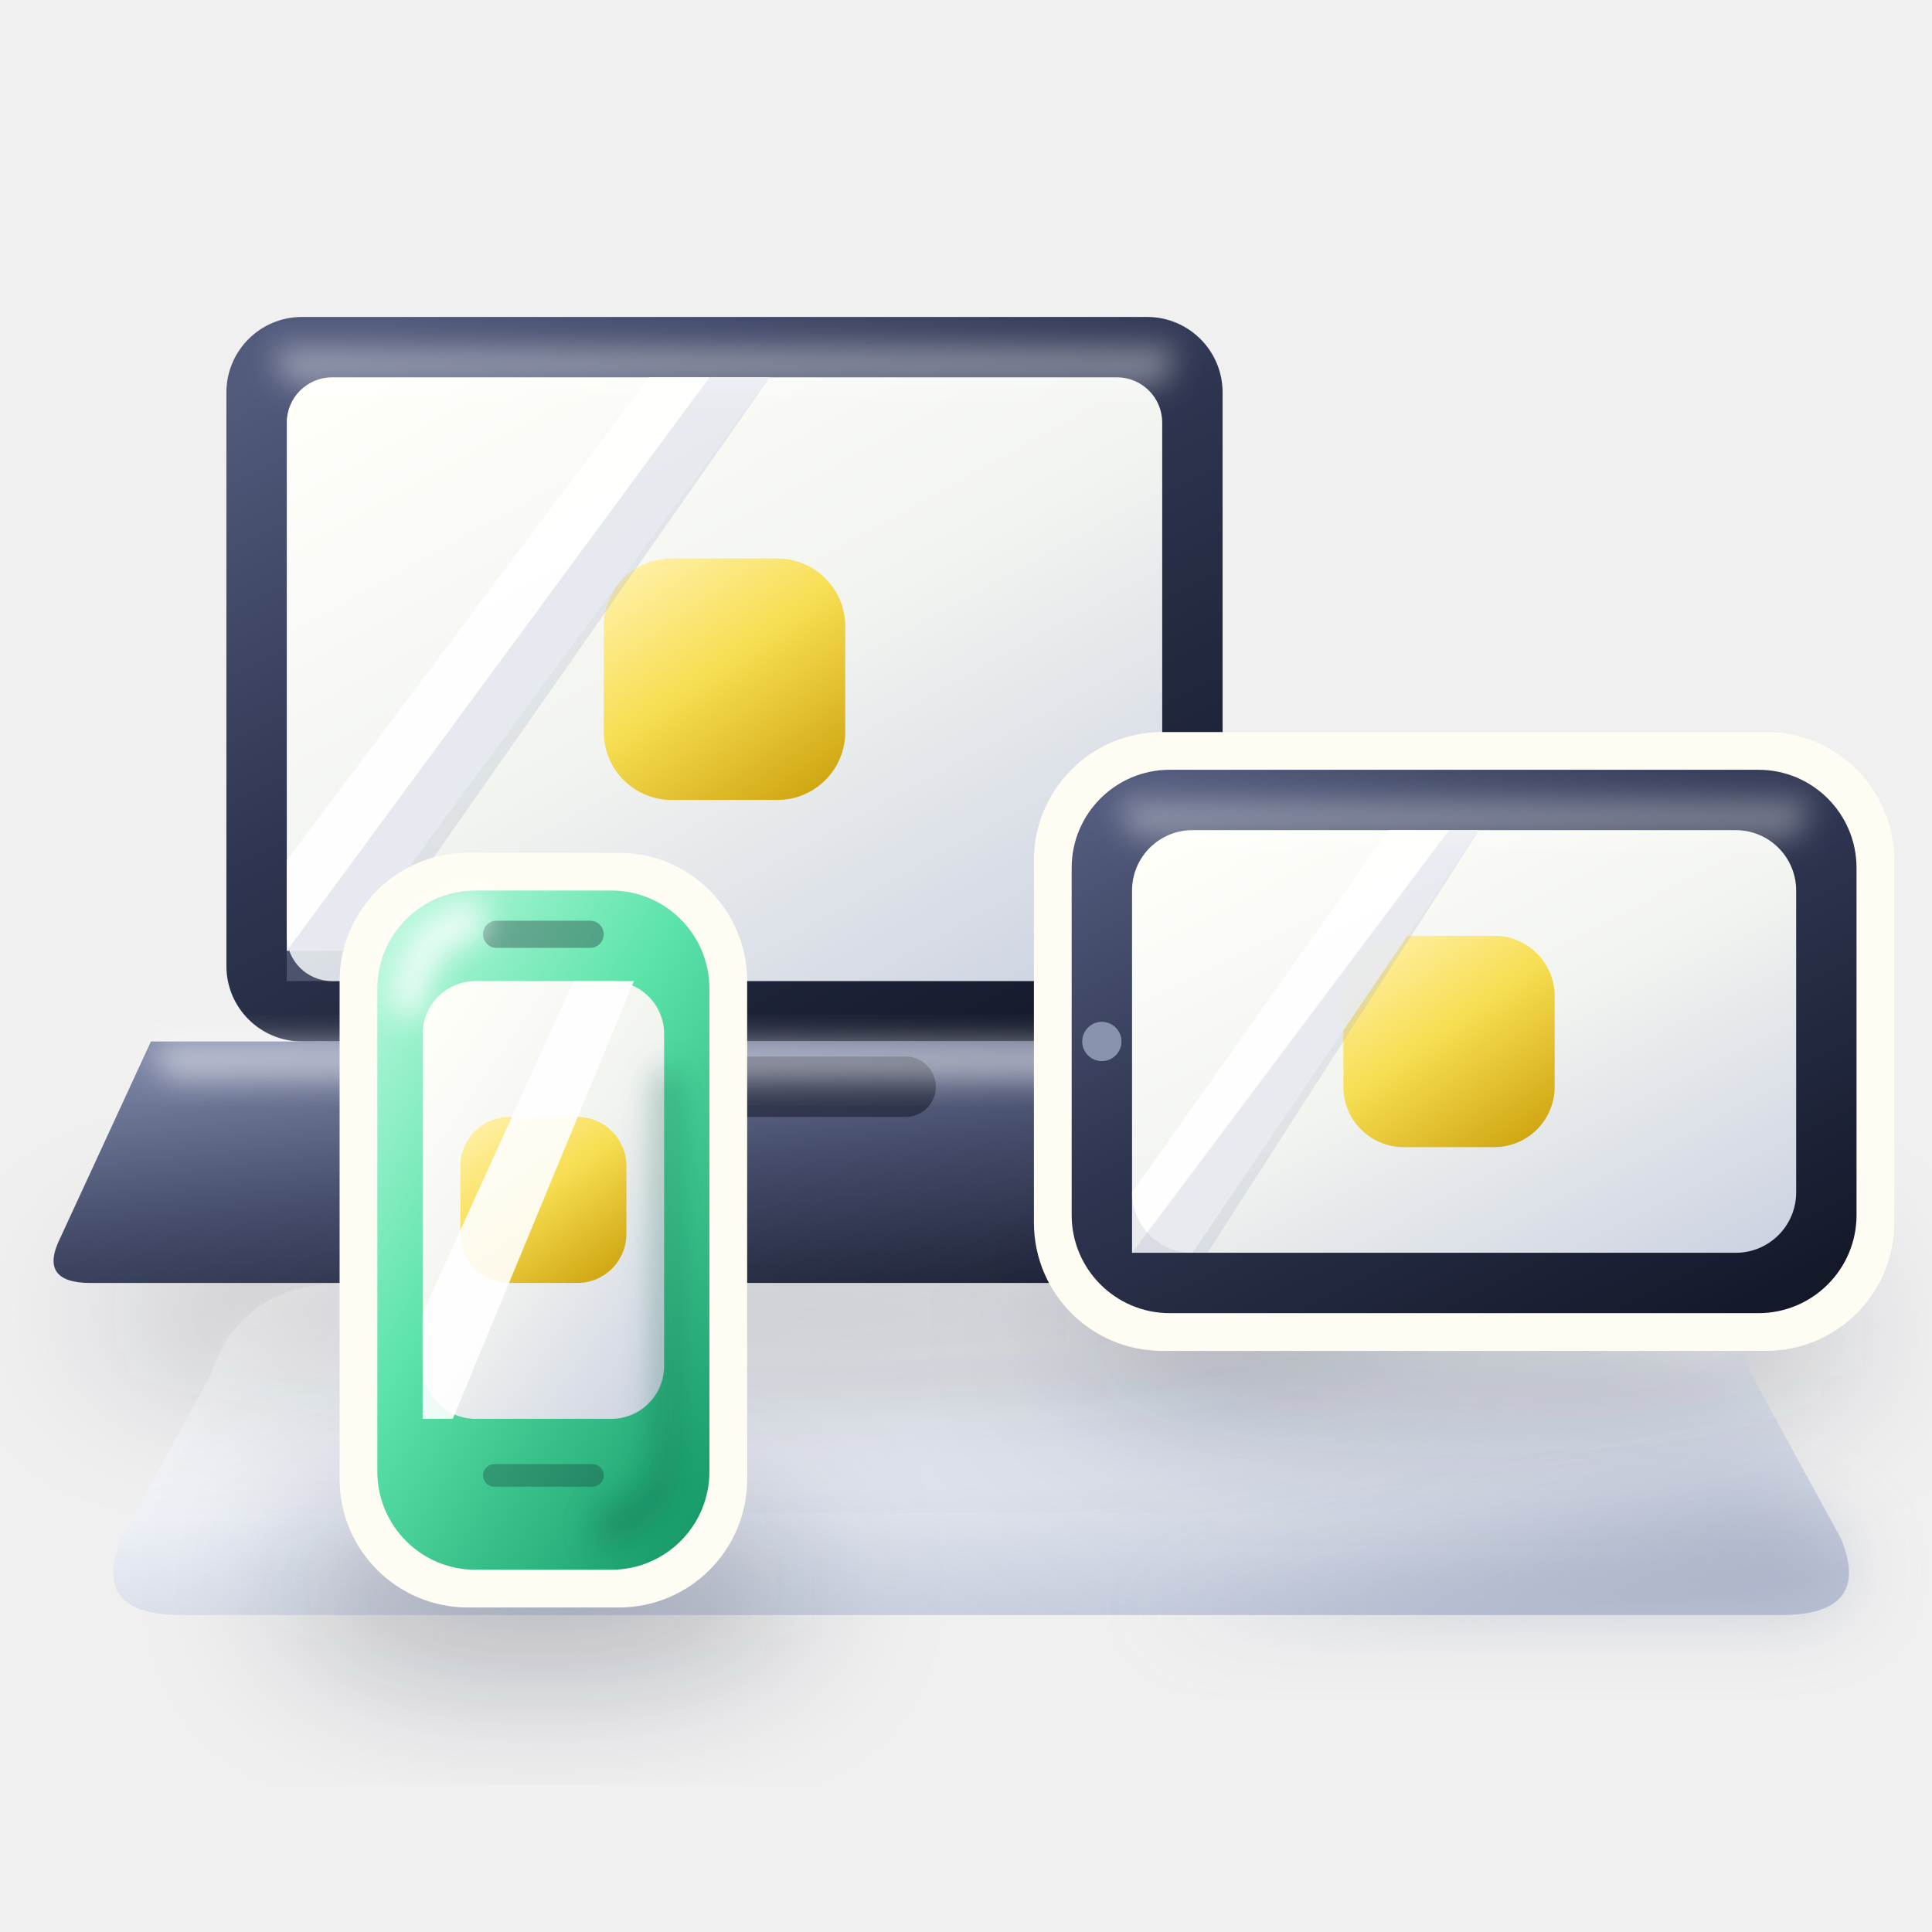
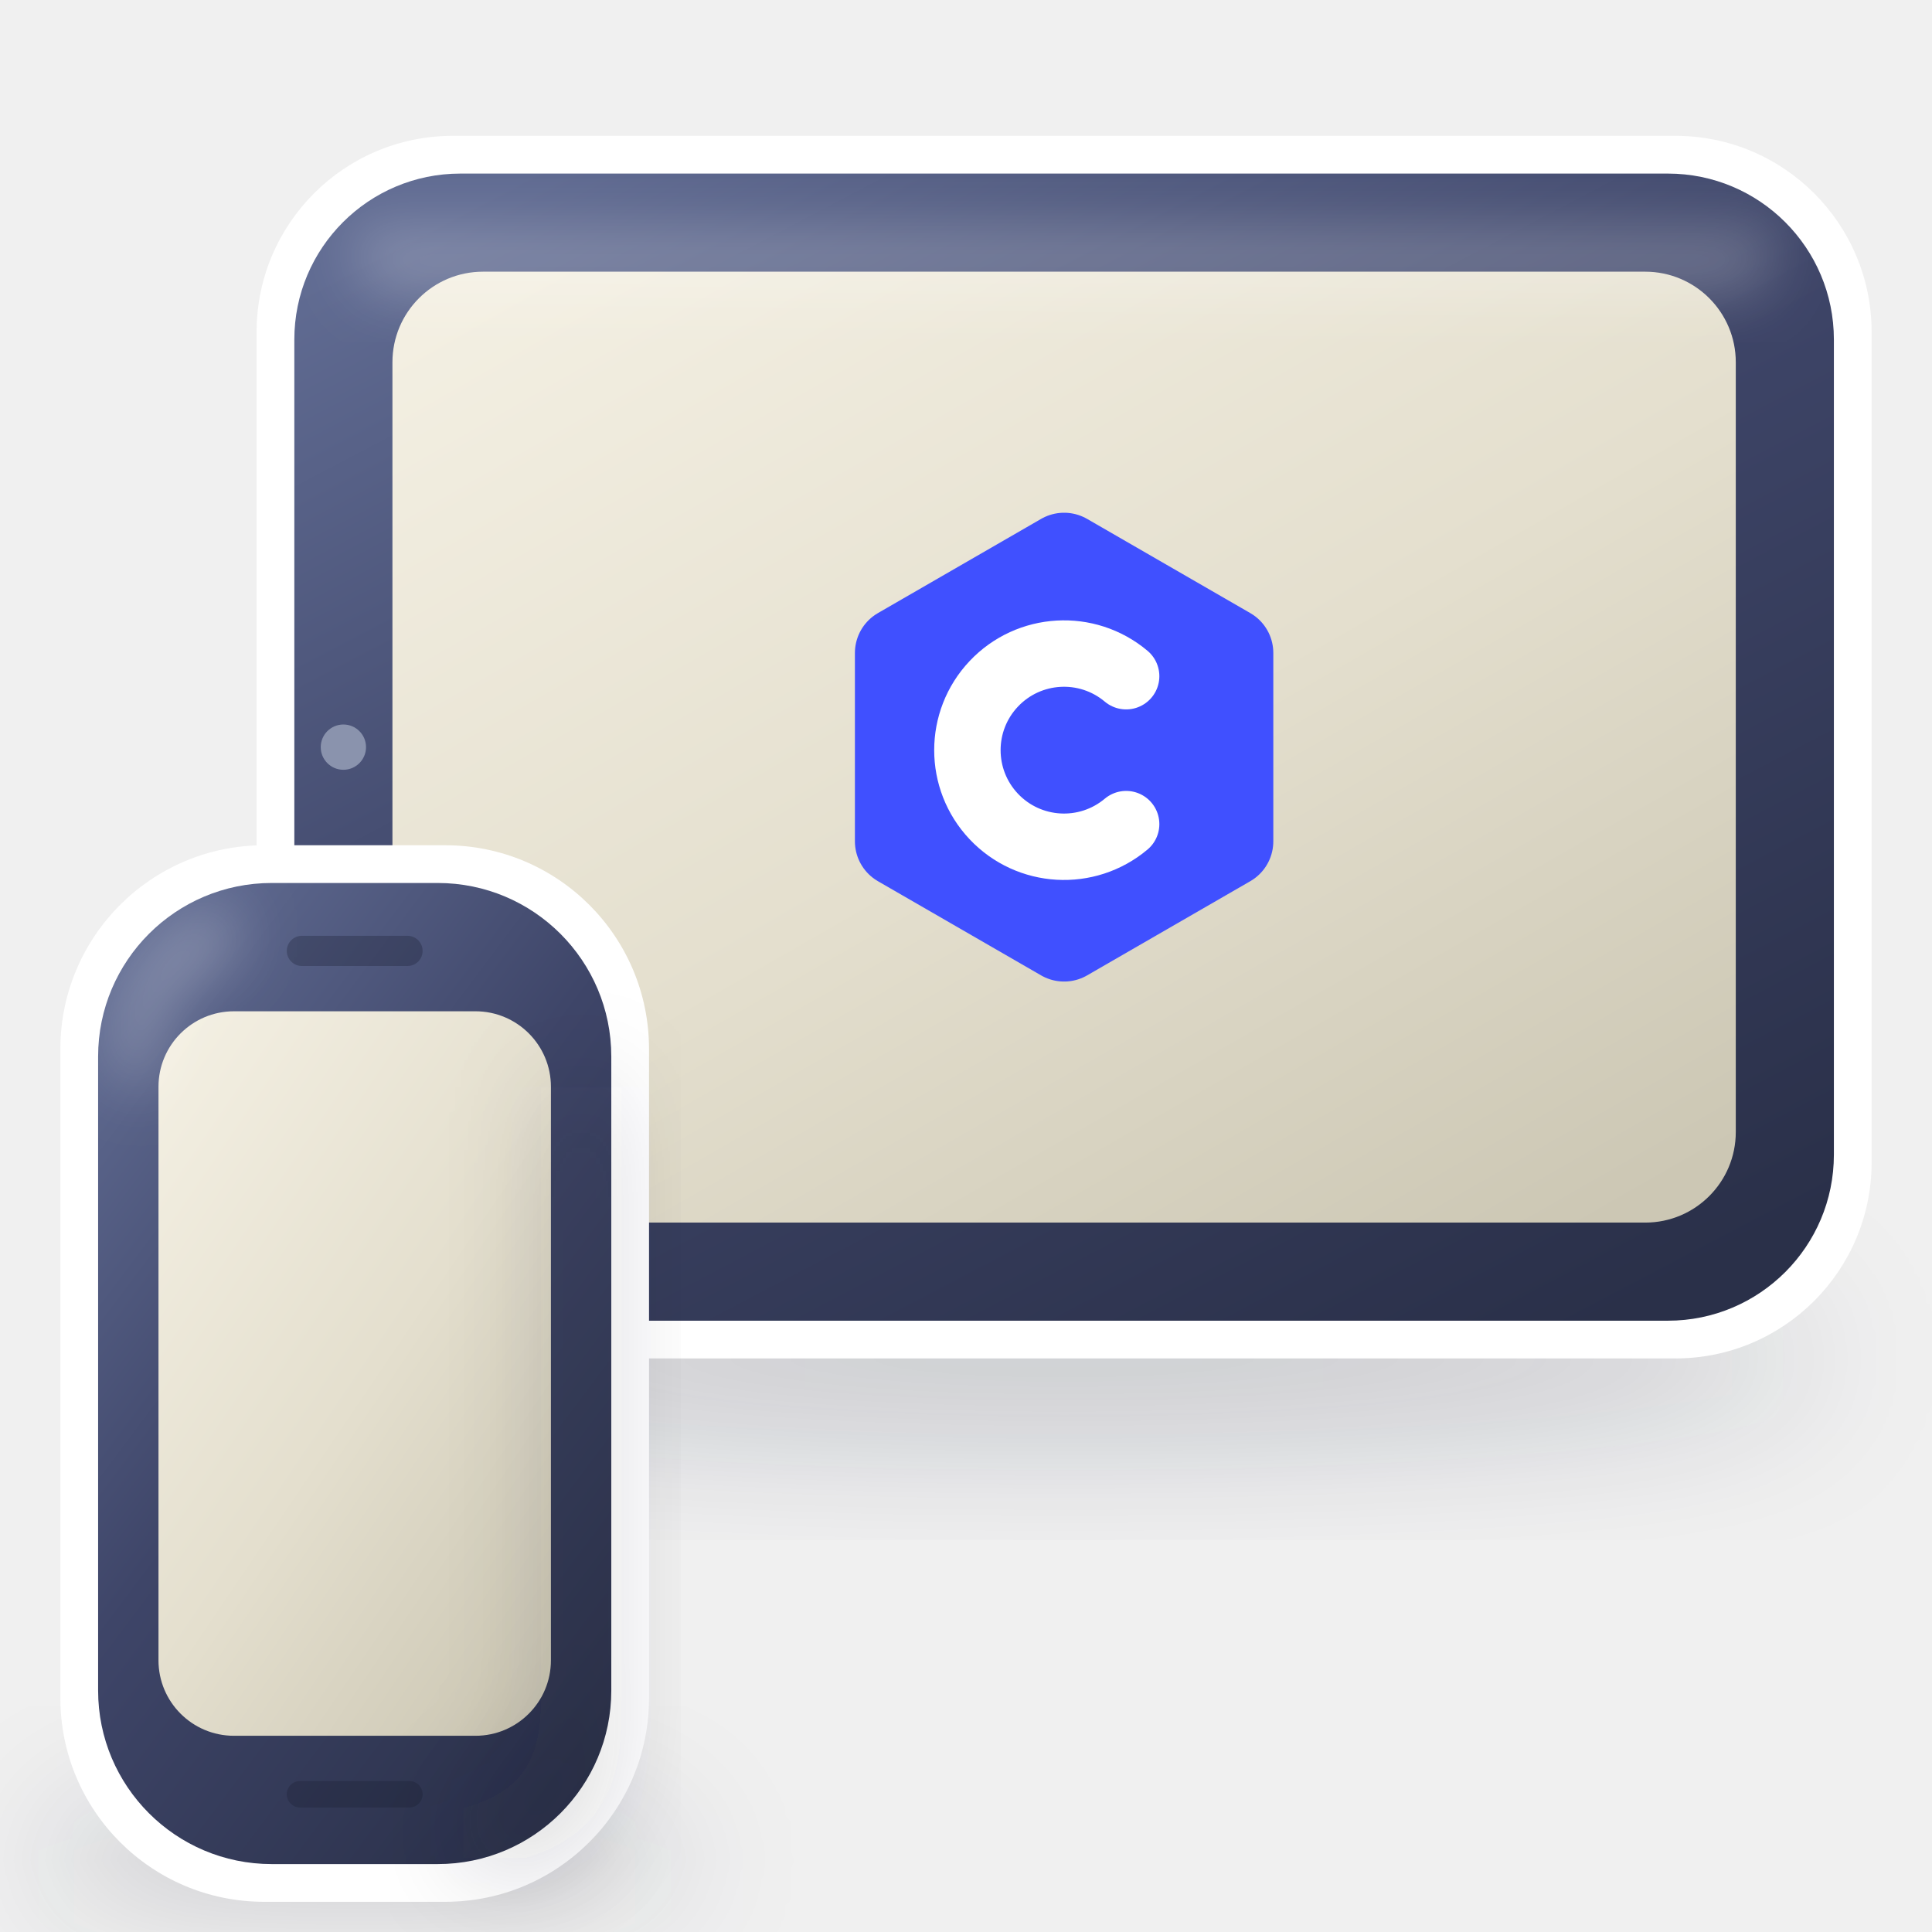
<svg xmlns="http://www.w3.org/2000/svg" width="256" height="256" viewBox="0 0 256 256">
  <defs>
    <linearGradient id="dvBody" x1="0.15" y1="0" x2="0.85" y2="1">
-       <stop offset="0%" stop-color="#525B7C" />
-       <stop offset="45%" stop-color="#2E3550" />
-       <stop offset="100%" stop-color="#14192A" />
+       <stop offset="0%" stop-color="#606B92" />
+       <stop offset="45%" stop-color="#3E4568" />
+       <stop offset="100%" stop-color="#2A3049" />
    </linearGradient>
    <linearGradient id="dvDeck" x1="0.2" y1="0" x2="0.8" y2="1">
-       <stop offset="0%" stop-color="#7D86A6" />
-       <stop offset="50%" stop-color="#454D6B" />
-       <stop offset="100%" stop-color="#1E2337" />
-     </linearGradient>
-     <linearGradient id="dvPhone" x1="0.1" y1="0" x2="0.9" y2="1">
-       <stop offset="0%" stop-color="#B6F7DC" />
-       <stop offset="42%" stop-color="#5AE3A8" />
-       <stop offset="100%" stop-color="#169B6A" />
+       <stop offset="0%" stop-color="#7C87A8" />
+       <stop offset="50%" stop-color="#4A5374" />
+       <stop offset="100%" stop-color="#333B58" />
    </linearGradient>
    <linearGradient id="dvScreen" x1="0.1" y1="0" x2="0.9" y2="1">
-       <stop offset="0%" stop-color="#FFFFFA" />
-       <stop offset="50%" stop-color="#F2F4F0" />
-       <stop offset="100%" stop-color="#CED4E2" />
+       <stop offset="0%" stop-color="#F3EFE2" />
+       <stop offset="52%" stop-color="#E4DFCE" />
+       <stop offset="100%" stop-color="#CCC7B4" />
    </linearGradient>
    <linearGradient id="dvApp" x1="0.15" y1="0" x2="0.85" y2="1">
      <stop offset="0%" stop-color="#FFF0A6" />
      <stop offset="45%" stop-color="#F7DE52" />
      <stop offset="100%" stop-color="#CFA511" />
    </linearGradient>
-     <linearGradient id="dvPlinth" x1="0.2" y1="0" x2="0.8" y2="1">
-       <stop offset="0%" stop-color="#FFFFFB" />
-       <stop offset="45%" stop-color="#EDF0F6" />
-       <stop offset="100%" stop-color="#BCC4D6" />
-     </linearGradient>
-     <filter id="dvb2" x="-70%" y="-70%" width="240%" height="240%">
-       <feGaussianBlur stdDeviation="2" />
+     <filter id="dvb4" x="-70%" y="-70%" width="240%" height="240%">
+       <feGaussianBlur stdDeviation="4" />
    </filter>
-     <filter id="dvb5" x="-70%" y="-70%" width="240%" height="240%">
-       <feGaussianBlur stdDeviation="5" />
+     <filter id="dvb7" x="-70%" y="-70%" width="240%" height="240%">
+       <feGaussianBlur stdDeviation="7" />
    </filter>
    <filter id="dvb10" x="-70%" y="-70%" width="240%" height="240%">
      <feGaussianBlur stdDeviation="10" />
    </filter>
  </defs>
-   <g transform="translate(2 2)">
-     <path d="M44 168 L212 168 Q226 168 230 180 L242 202 Q246 212 234 212 L22 212 Q10 212 14 202 L26 180 Q30 168 44 168 Z" fill="url(#dvPlinth)" />
-     <path d="M44 168 L212 168 Q226 168 229 178 L38 178 Q30 178 26 180 Q30 168 44 168 Z" fill="#FFFFFF" opacity=".85" filter="url(#dvb2)" />
-     <path d="M232 196 L242 202 Q246 212 234 212 L150 212 Z" fill="#8F99B2" opacity=".4" filter="url(#dvb5)" />
-     <g>
-       <ellipse cx="96" cy="172" rx="86" ry="11" fill="#0E1330" opacity=".26" filter="url(#dvb10)" />
-       <rect x="28" y="40" width="132" height="96" rx="10" fill="url(#dvBody)" />
-       <rect x="36" y="48" width="116" height="80" rx="6" fill="url(#dvScreen)" />
-       <rect x="78" y="72" width="32" height="32" rx="9" fill="url(#dvApp)" />
-       <path d="M36 112 L84 48 L100 48 L44 124 L36 124 Z" fill="#FFFFFF" opacity=".92" />
-       <path d="M36 124 L92 48 L100 48 L44 128 L36 128 Z" fill="#A9B2C8" opacity=".28" />
-       <path d="M34 44 L154 44 L152 49 L36 49 Z" fill="#FFFFFF" opacity=".4" filter="url(#dvb2)" />
-       <path d="M18 136 L170 136 L182 162 Q185 168 178 168 L10 168 Q3 168 6 162 Z" fill="url(#dvDeck)" />
-       <rect x="74" y="138" width="48" height="8" rx="4" fill="#0D1120" opacity=".5" />
-       <path d="M18 136 L170 136 L168 141 L20 141 Z" fill="#FFFFFF" opacity=".5" filter="url(#dvb2)" />
+   <g>
+     <ellipse cx="141" cy="180" rx="100" ry="10" fill="#0E1330" opacity=".2" filter="url(#dvb10)" />
+     <rect x="34" y="18" width="214" height="162" rx="26" fill="#FFFFFF" />
+     <rect x="39" y="23" width="204" height="152" rx="22" fill="url(#dvBody)" />
+     <rect x="52" y="36" width="178" height="126" rx="12" fill="url(#dvScreen)" />
+     <g transform="translate(109 67) scale(2)">
+       <polygon points="16,3.52 26.81,9.76 26.81,22.24 16,28.48 5.19,22.24 5.19,9.76" fill="#4050FF" stroke="#4050FF" stroke-width="6.1" stroke-linejoin="round" />
+       <path d="M20.11 11.3 A6.4 6.4 0 1 0 20.11 21.1" fill="none" stroke="#fff" stroke-width="4.4" stroke-linecap="round" />
    </g>
-     <g>
-       <ellipse cx="192" cy="174" rx="52" ry="12" fill="#0E1330" opacity=".28" filter="url(#dvb10)" />
-       <rect x="135" y="95" width="114" height="82" rx="17" fill="#FFFDF3" />
-       <rect x="140" y="100" width="104" height="72" rx="13" fill="url(#dvBody)" />
-       <rect x="148" y="108" width="88" height="56" rx="8" fill="url(#dvScreen)" />
-       <rect x="176" y="122" width="28" height="28" rx="8" fill="url(#dvApp)" />
-       <circle cx="144" cy="136" r="2.6" fill="#8A93AD" />
-       <path d="M148 156 L182 108 L194 108 L156 164 L148 164 Z" fill="#FFFFFF" opacity=".9" />
-       <path d="M148 164 L190 108 L194 108 L158 164 Z" fill="#A9B2C8" opacity=".26" />
-       <path d="M146 104 L238 104 L236 109 L148 109 Z" fill="#FFFFFF" opacity=".36" filter="url(#dvb2)" />
-     </g>
-     <g>
-       <ellipse cx="70" cy="208" rx="34" ry="11" fill="#0E1330" opacity=".3" filter="url(#dvb10)" />
-       <rect x="43" y="111" width="54" height="100" rx="17" fill="#FFFDF3" />
-       <rect x="48" y="116" width="44" height="90" rx="13" fill="url(#dvPhone)" />
-       <rect x="54" y="128" width="32" height="58" rx="7" fill="url(#dvScreen)" />
-       <rect x="59" y="146" width="22" height="22" rx="6.5" fill="url(#dvApp)" />
-       <rect x="62" y="120" width="16" height="3.6" rx="1.8" fill="#0D1120" opacity=".32" />
-       <rect x="62" y="192" width="16" height="3" rx="1.5" fill="#0D1120" opacity=".26" />
-       <path d="M54 172 L74 128 L82 128 L58 186 L54 186 Z" fill="#FFFFFF" opacity=".9" />
-       <path d="M50 132 C50 123 55 118 62 117 L62 122 C56 123 54 127 54 133 Z" fill="#FFFFFF" opacity=".85" filter="url(#dvb2)" />
-       <path d="M88 140 L88 190 C88 198 84 202 77 203 L77 198 C83 197 85 194 85 188 L85 140 Z" fill="#0A6647" opacity=".38" filter="url(#dvb2)" />
-     </g>
+     <circle cx="45.5" cy="99" r="3" fill="#8A93AD" />
+     <path d="M46 30 L236 30 L233 39 L49 39 Z" fill="#FFFFFF" opacity=".24" filter="url(#dvb4)" />
+   </g>
+   <g>
+     <ellipse cx="47" cy="250" rx="42" ry="10" fill="#0E1330" opacity=".22" filter="url(#dvb10)" />
+     <rect x="8" y="112" width="78" height="140" rx="27" fill="#FFFFFF" />
+     <rect x="13" y="117" width="68" height="130" rx="23" fill="url(#dvBody)" />
+     <rect x="21" y="134" width="52" height="96" rx="10" fill="url(#dvScreen)" />
+     <rect x="38" y="124" width="18" height="4" rx="2" fill="#0D1120" opacity=".26" />
+     <rect x="38" y="236" width="18" height="3.5" rx="1.75" fill="#0D1120" opacity=".22" />
+     <path d="M15 142 C15 128 21 122 31 120 L31 127 C23 129 20 134 20 145 Z" fill="#FFFFFF" opacity=".3" filter="url(#dvb4)" />
+     <path d="M79 144 L79 228 C79 240 73 245 63 247 L63 240 C72 238 75 234 75 225 L75 144 Z" fill="#141828" opacity=".34" filter="url(#dvb7)" />
  </g>
</svg>
